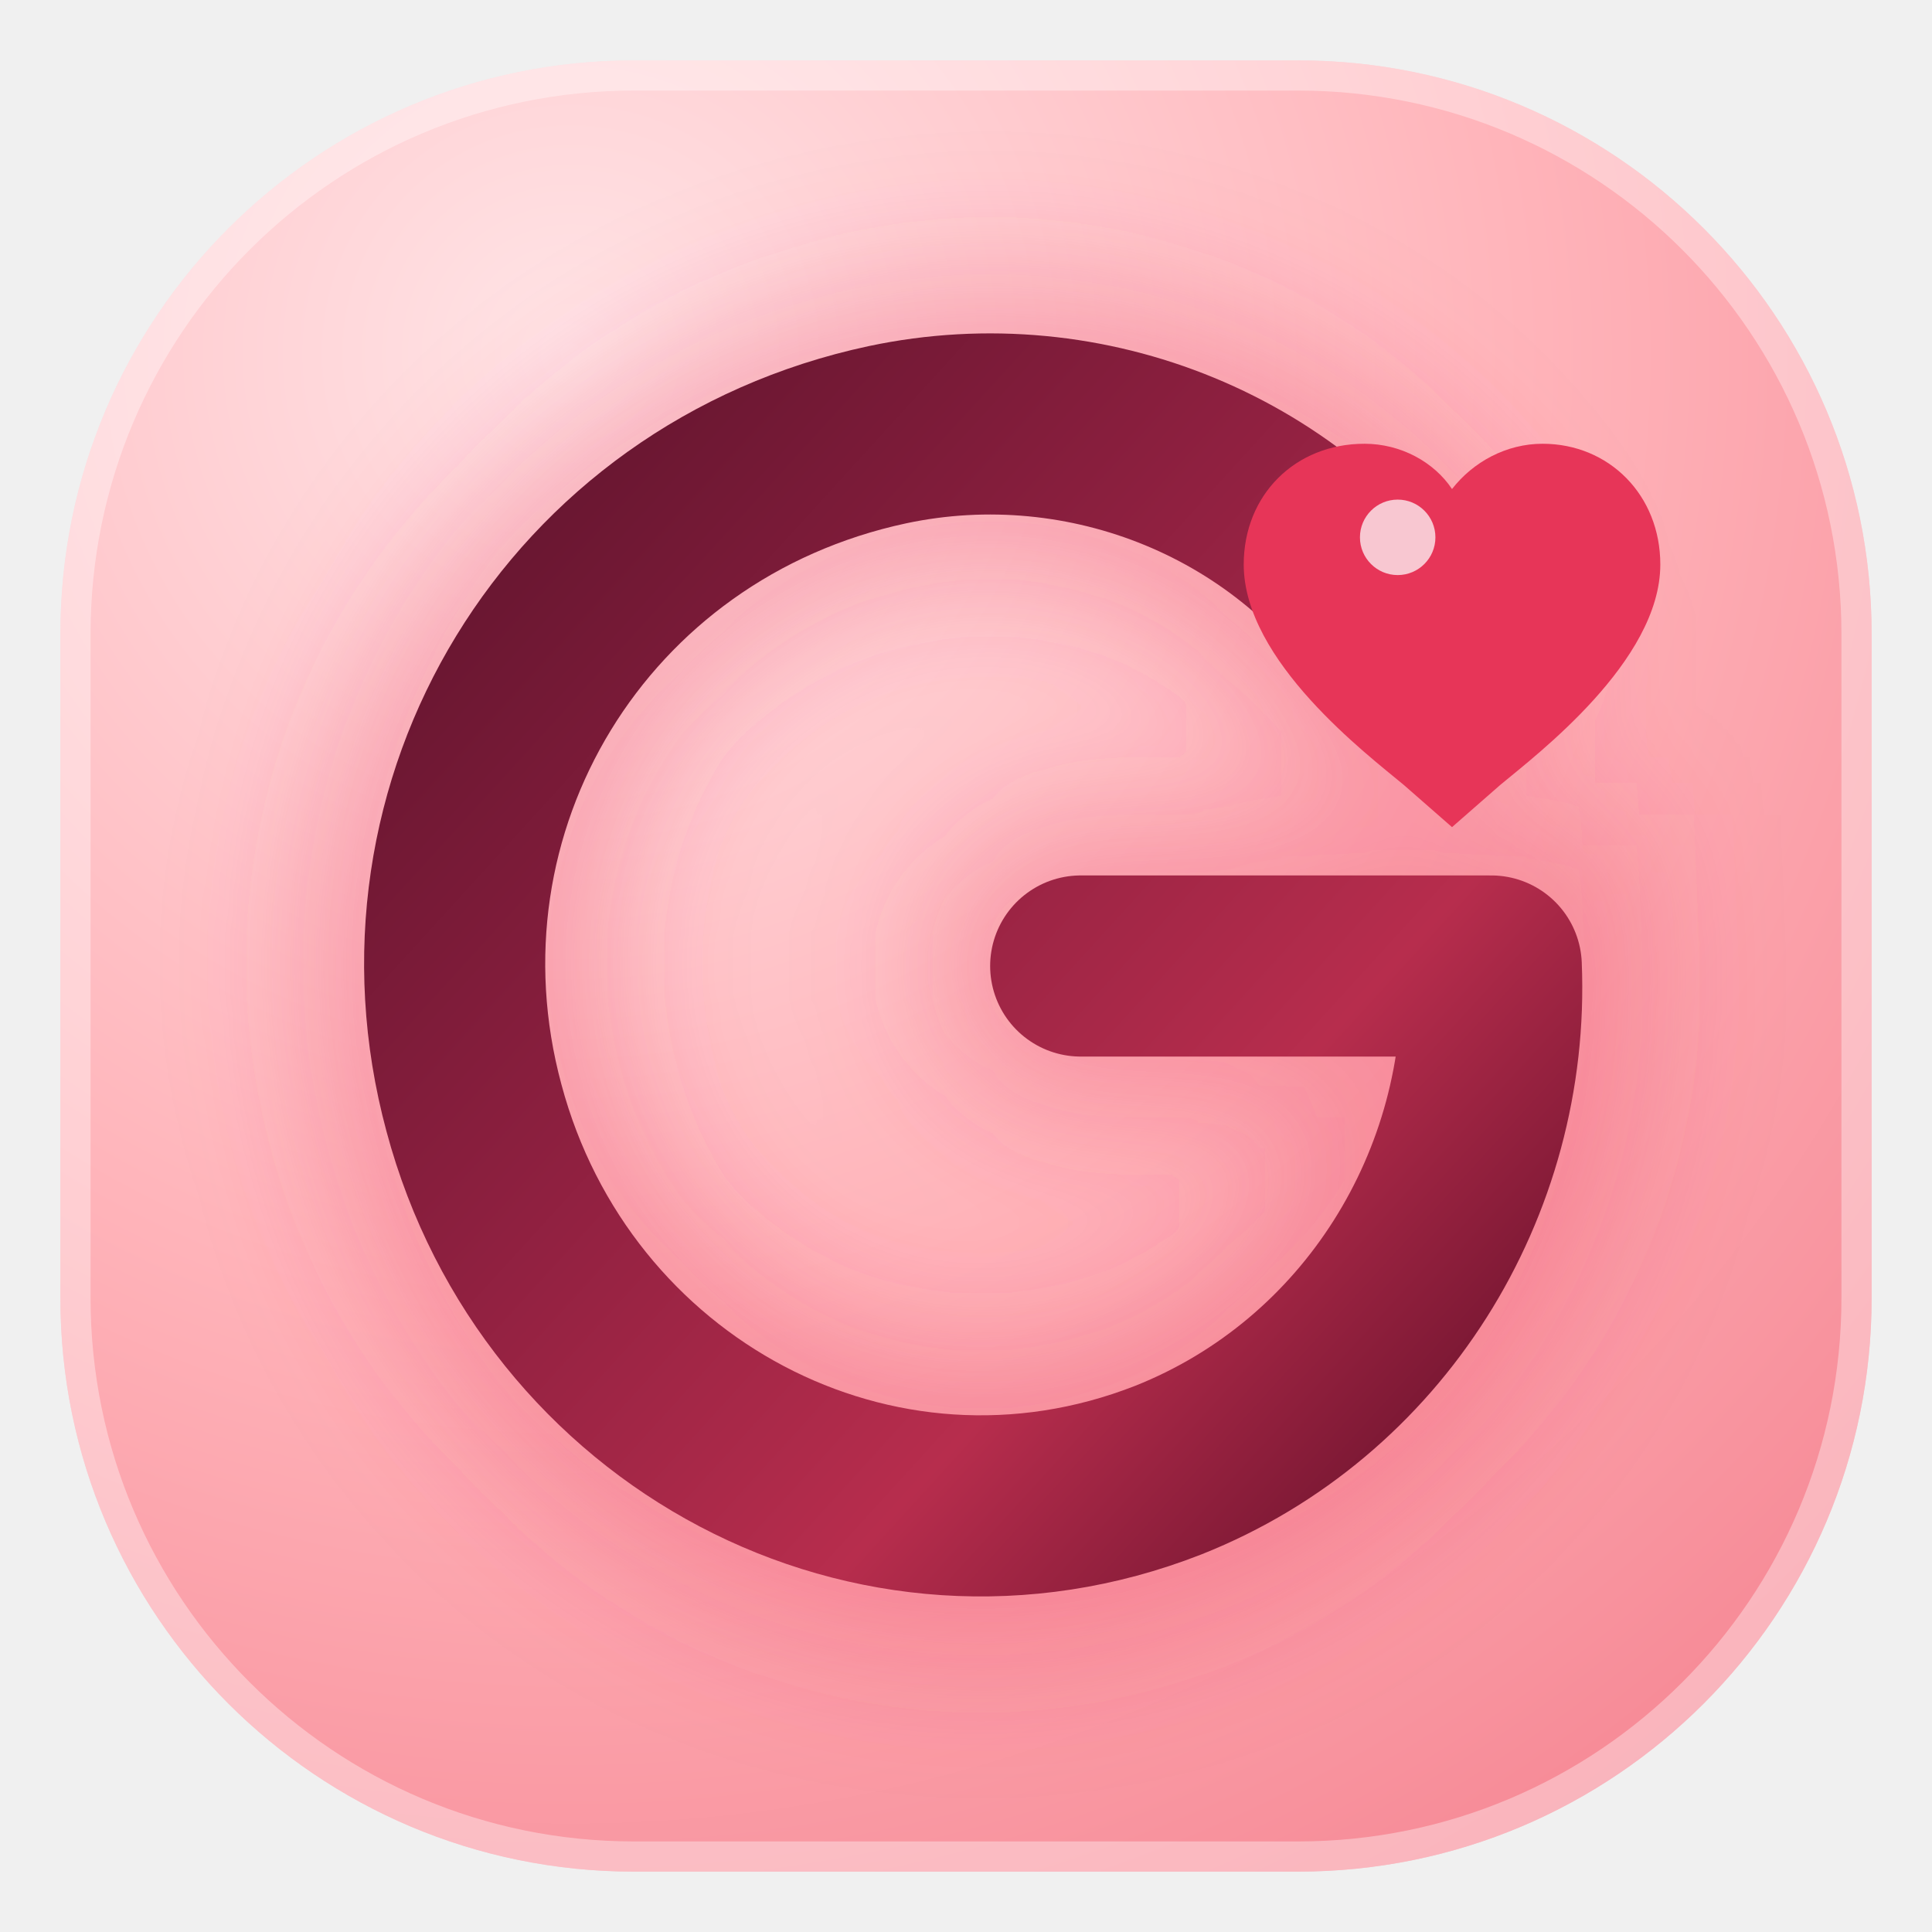
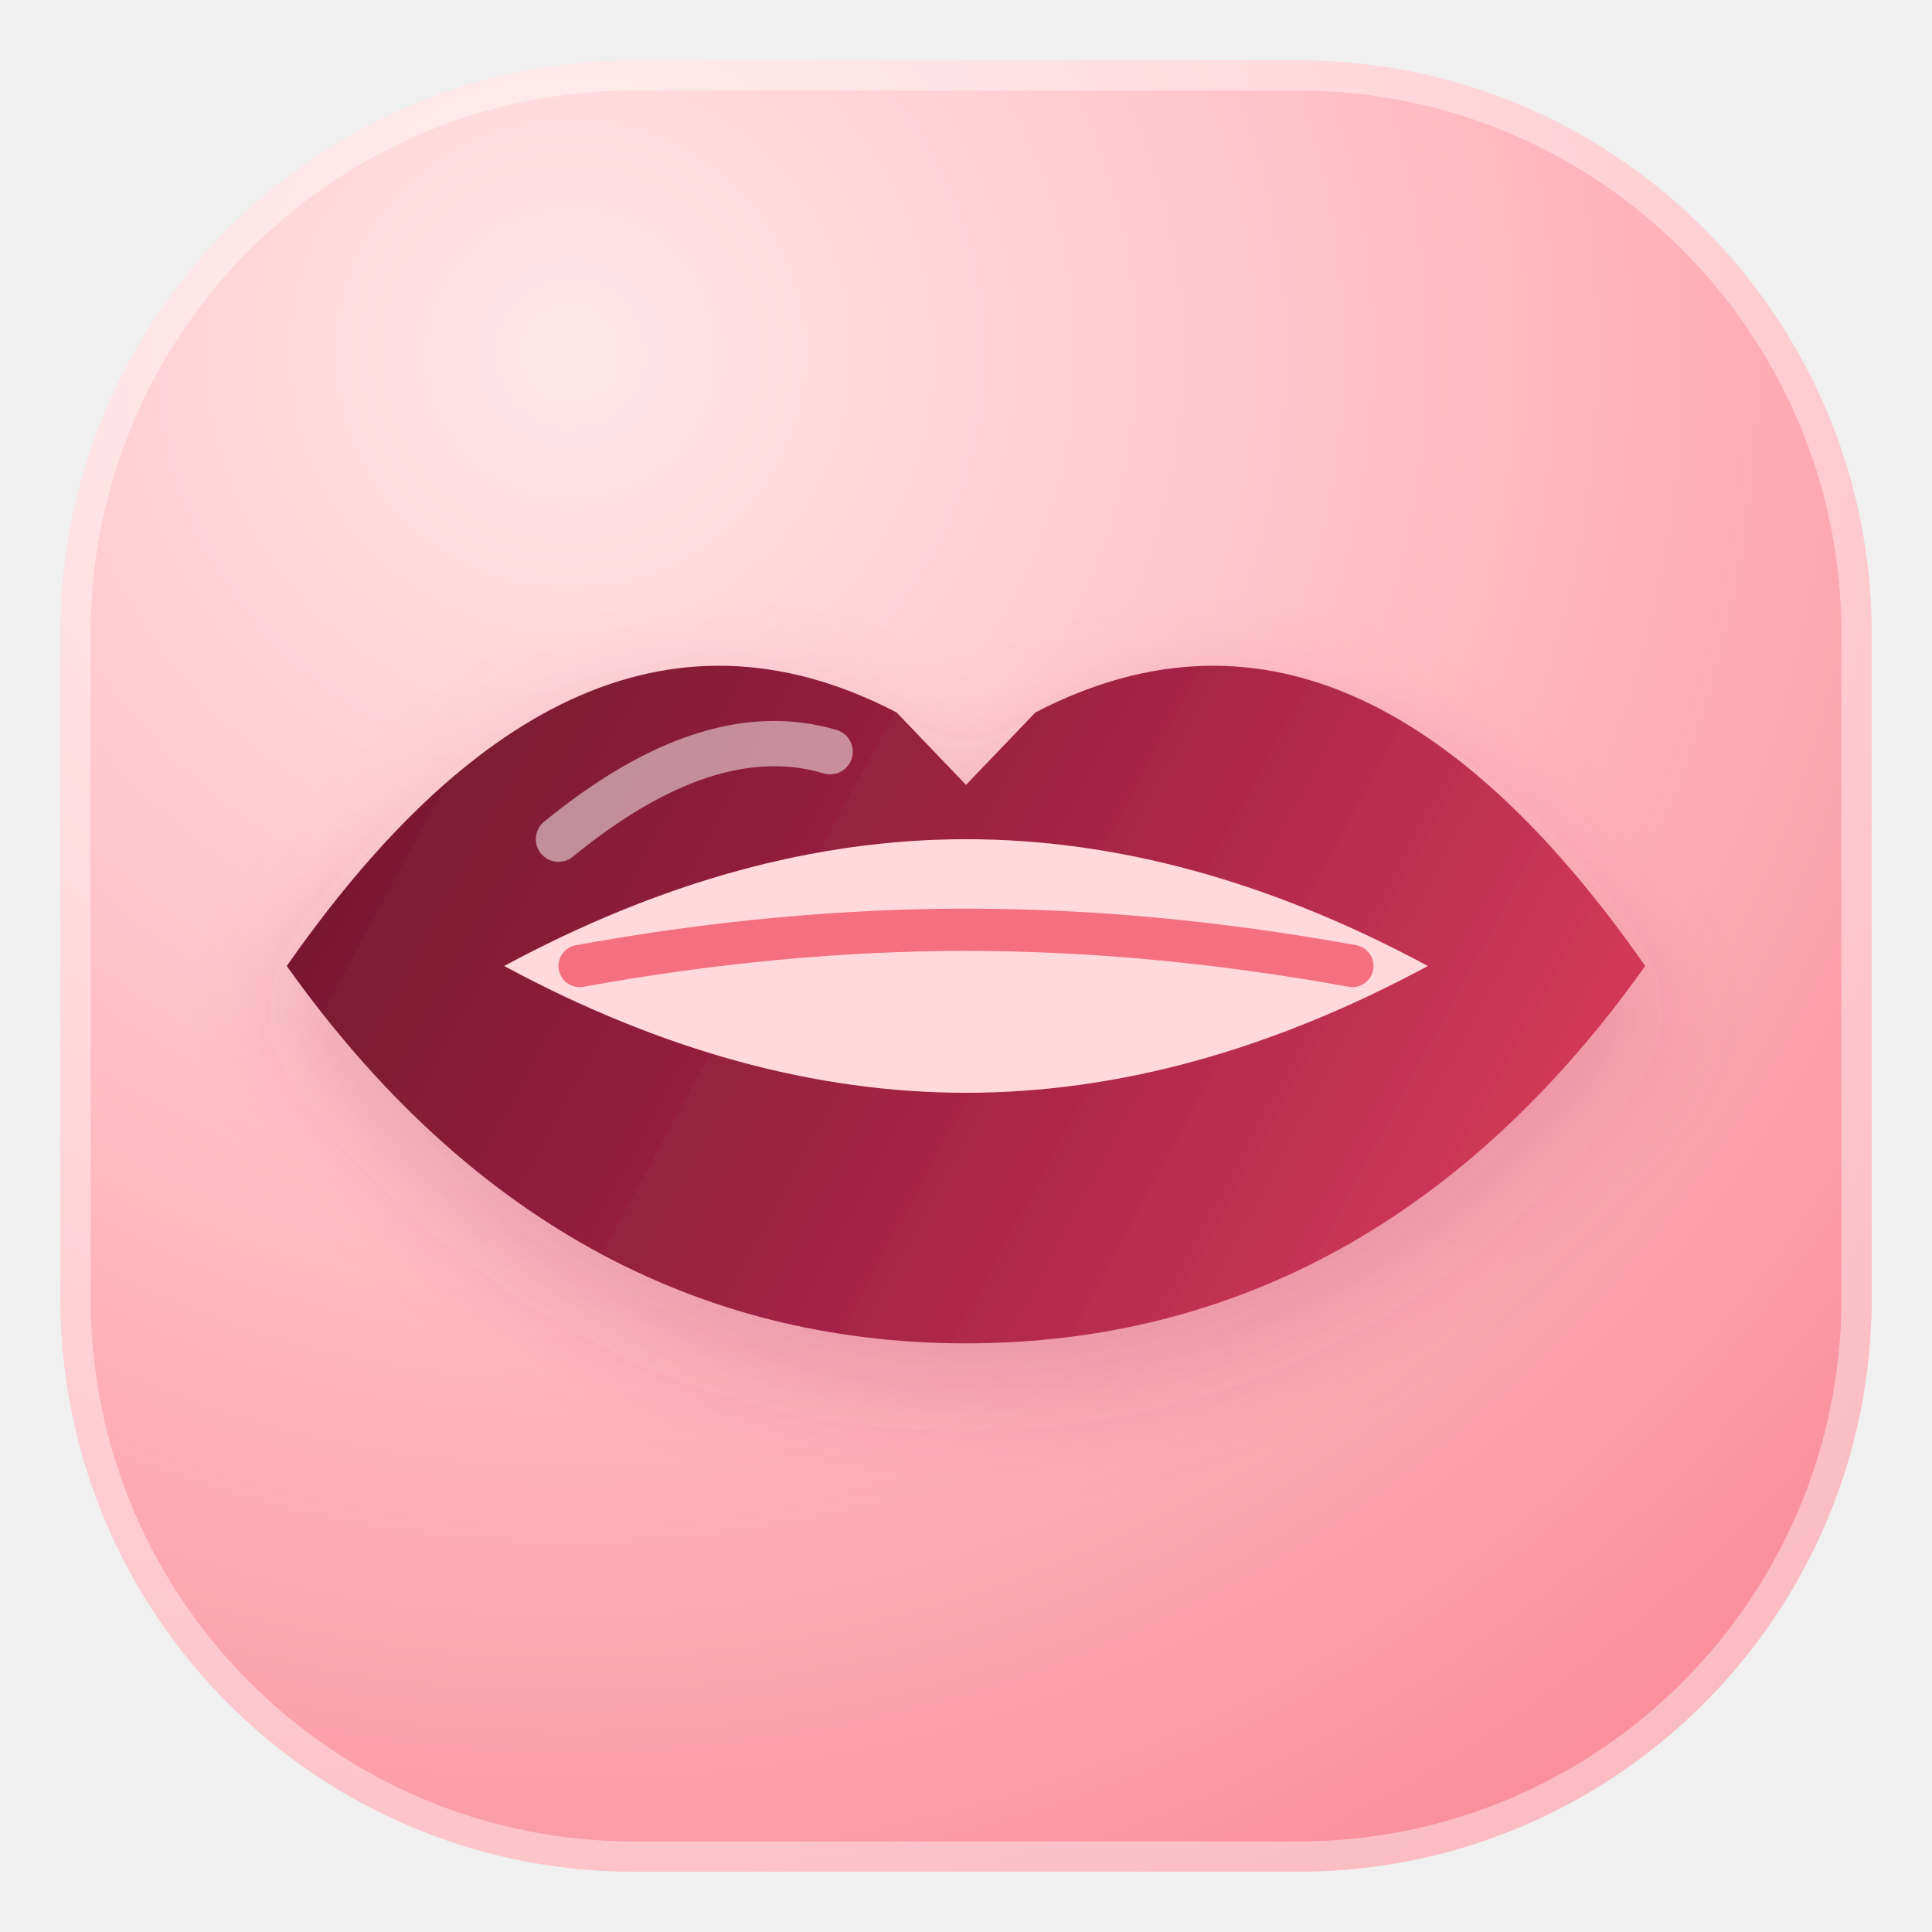
- <svg xmlns="http://www.w3.org/2000/svg" viewBox="0 0 64 64" role="img" aria-label="Gwen monogram">
+ <svg xmlns="http://www.w3.org/2000/svg" viewBox="0 0 64 64" role="img" aria-label="Gwen kiss mark">
  <defs>
    <radialGradient id="surface" cx="0" cy="0" r="1" gradientTransform="translate(19 12) rotate(48) scale(65)" gradientUnits="userSpaceOnUse">
-       <stop stop-color="#ffe4e6" />
-       <stop offset=".48" stop-color="#ffb4ba" />
-       <stop offset="1" stop-color="#f47f8d" />
+       <stop stop-color="#ffe7e9" />
+       <stop offset=".5" stop-color="#ffb7bd" />
+       <stop offset="1" stop-color="#f78290" />
    </radialGradient>
-     <linearGradient id="ribbon" x1="15" y1="17" x2="49" y2="48" gradientUnits="userSpaceOnUse">
-       <stop stop-color="#64152f" />
-       <stop offset=".38" stop-color="#8f2040" />
-       <stop offset=".72" stop-color="#b72d4d" />
-       <stop offset="1" stop-color="#70142f" />
+     <linearGradient id="kiss" x1="13" y1="23" x2="50" y2="43" gradientUnits="userSpaceOnUse">
+       <stop stop-color="#761831" />
+       <stop offset=".52" stop-color="#a32345" />
+       <stop offset="1" stop-color="#d63b58" />
    </linearGradient>
-     <filter id="glow" x="-40%" y="-40%" width="180%" height="180%">
-       <feGaussianBlur stdDeviation="2.2" />
+     <filter id="shadow" x="-30%" y="-40%" width="160%" height="180%">
+       <feGaussianBlur in="SourceAlpha" stdDeviation="1.8" result="blur" />
+       <feOffset dy="1.5" result="offset" />
+       <feColorMatrix in="offset" values="0 0 0 0 0.38 0 0 0 0 0.04 0 0 0 0 0.13 0 0 0 .24 0" />
+       <feBlend in="SourceGraphic" />
    </filter>
  </defs>
  <rect x="2" y="2" width="60" height="60" rx="19" fill="url(#surface)" />
-   <rect x="2.5" y="2.5" width="59" height="59" rx="18.5" fill="none" stroke="#fff" stroke-opacity=".36" />
-   <path d="M46.5 21.5C42.9 15.8 36 13 29.4 14.4 19.1 16.6 13 26.7 15.7 36.7 18.4 46.8 29 52.5 38.7 48.7c6.8-2.7 11-9.5 10.7-16.7H35.8" fill="none" stroke="#e83d5e" stroke-opacity=".28" stroke-width="10" stroke-linecap="round" filter="url(#glow)" />
-   <path d="M46.5 21.5C42.9 15.8 36 13 29.4 14.4 19.1 16.6 13 26.7 15.7 36.7 18.4 46.8 29 52.5 38.7 48.7c6.8-2.7 11-9.5 10.7-16.7H35.8" fill="none" stroke="url(#ribbon)" stroke-width="6" stroke-linecap="round" stroke-linejoin="round" />
-   <path d="M48.1 27.4 46.5 26c-1.2-1-5.3-4.1-5.3-7.3 0-2.3 1.7-4 4-4 1.2 0 2.3.6 2.9 1.5.7-.9 1.8-1.5 3-1.5 2.2 0 3.9 1.7 3.9 4 0 3.2-4.1 6.3-5.3 7.3l-1.6 1.4Z" fill="#e73558" />
-   <circle cx="46.3" cy="17.8" r="1.25" fill="#fff" fill-opacity=".72" />
+   <rect x="2.5" y="2.5" width="59" height="59" rx="18.5" fill="none" stroke="#fff" stroke-opacity=".4" />
+   <path d="M9.5 32c5.8-8.3 12.5-12.4 20.2-8.4L32 26l2.3-2.4c7.7-4 14.4.1 20.2 8.4C48.6 40.3 41 44.5 32 44.5S15.4 40.3 9.5 32Z" fill="url(#kiss)" filter="url(#shadow)" />
+   <path d="M16.7 32c5.2-2.8 10.3-4.2 15.3-4.2S42.1 29.2 47.3 32c-5.2 2.8-10.3 4.2-15.3 4.2S21.9 34.8 16.7 32Z" fill="#ffd9dc" />
+   <path d="M19.2 32c4.4-.8 8.7-1.2 12.8-1.2s8.4.4 12.8 1.2" fill="none" stroke="#f46f80" stroke-width="1.4" stroke-linecap="round" />
+   <path d="M18.5 27.8c3.3-2.7 6.3-3.7 9-2.9" fill="none" stroke="#fff" stroke-opacity=".5" stroke-width="1.5" stroke-linecap="round" />
</svg>
